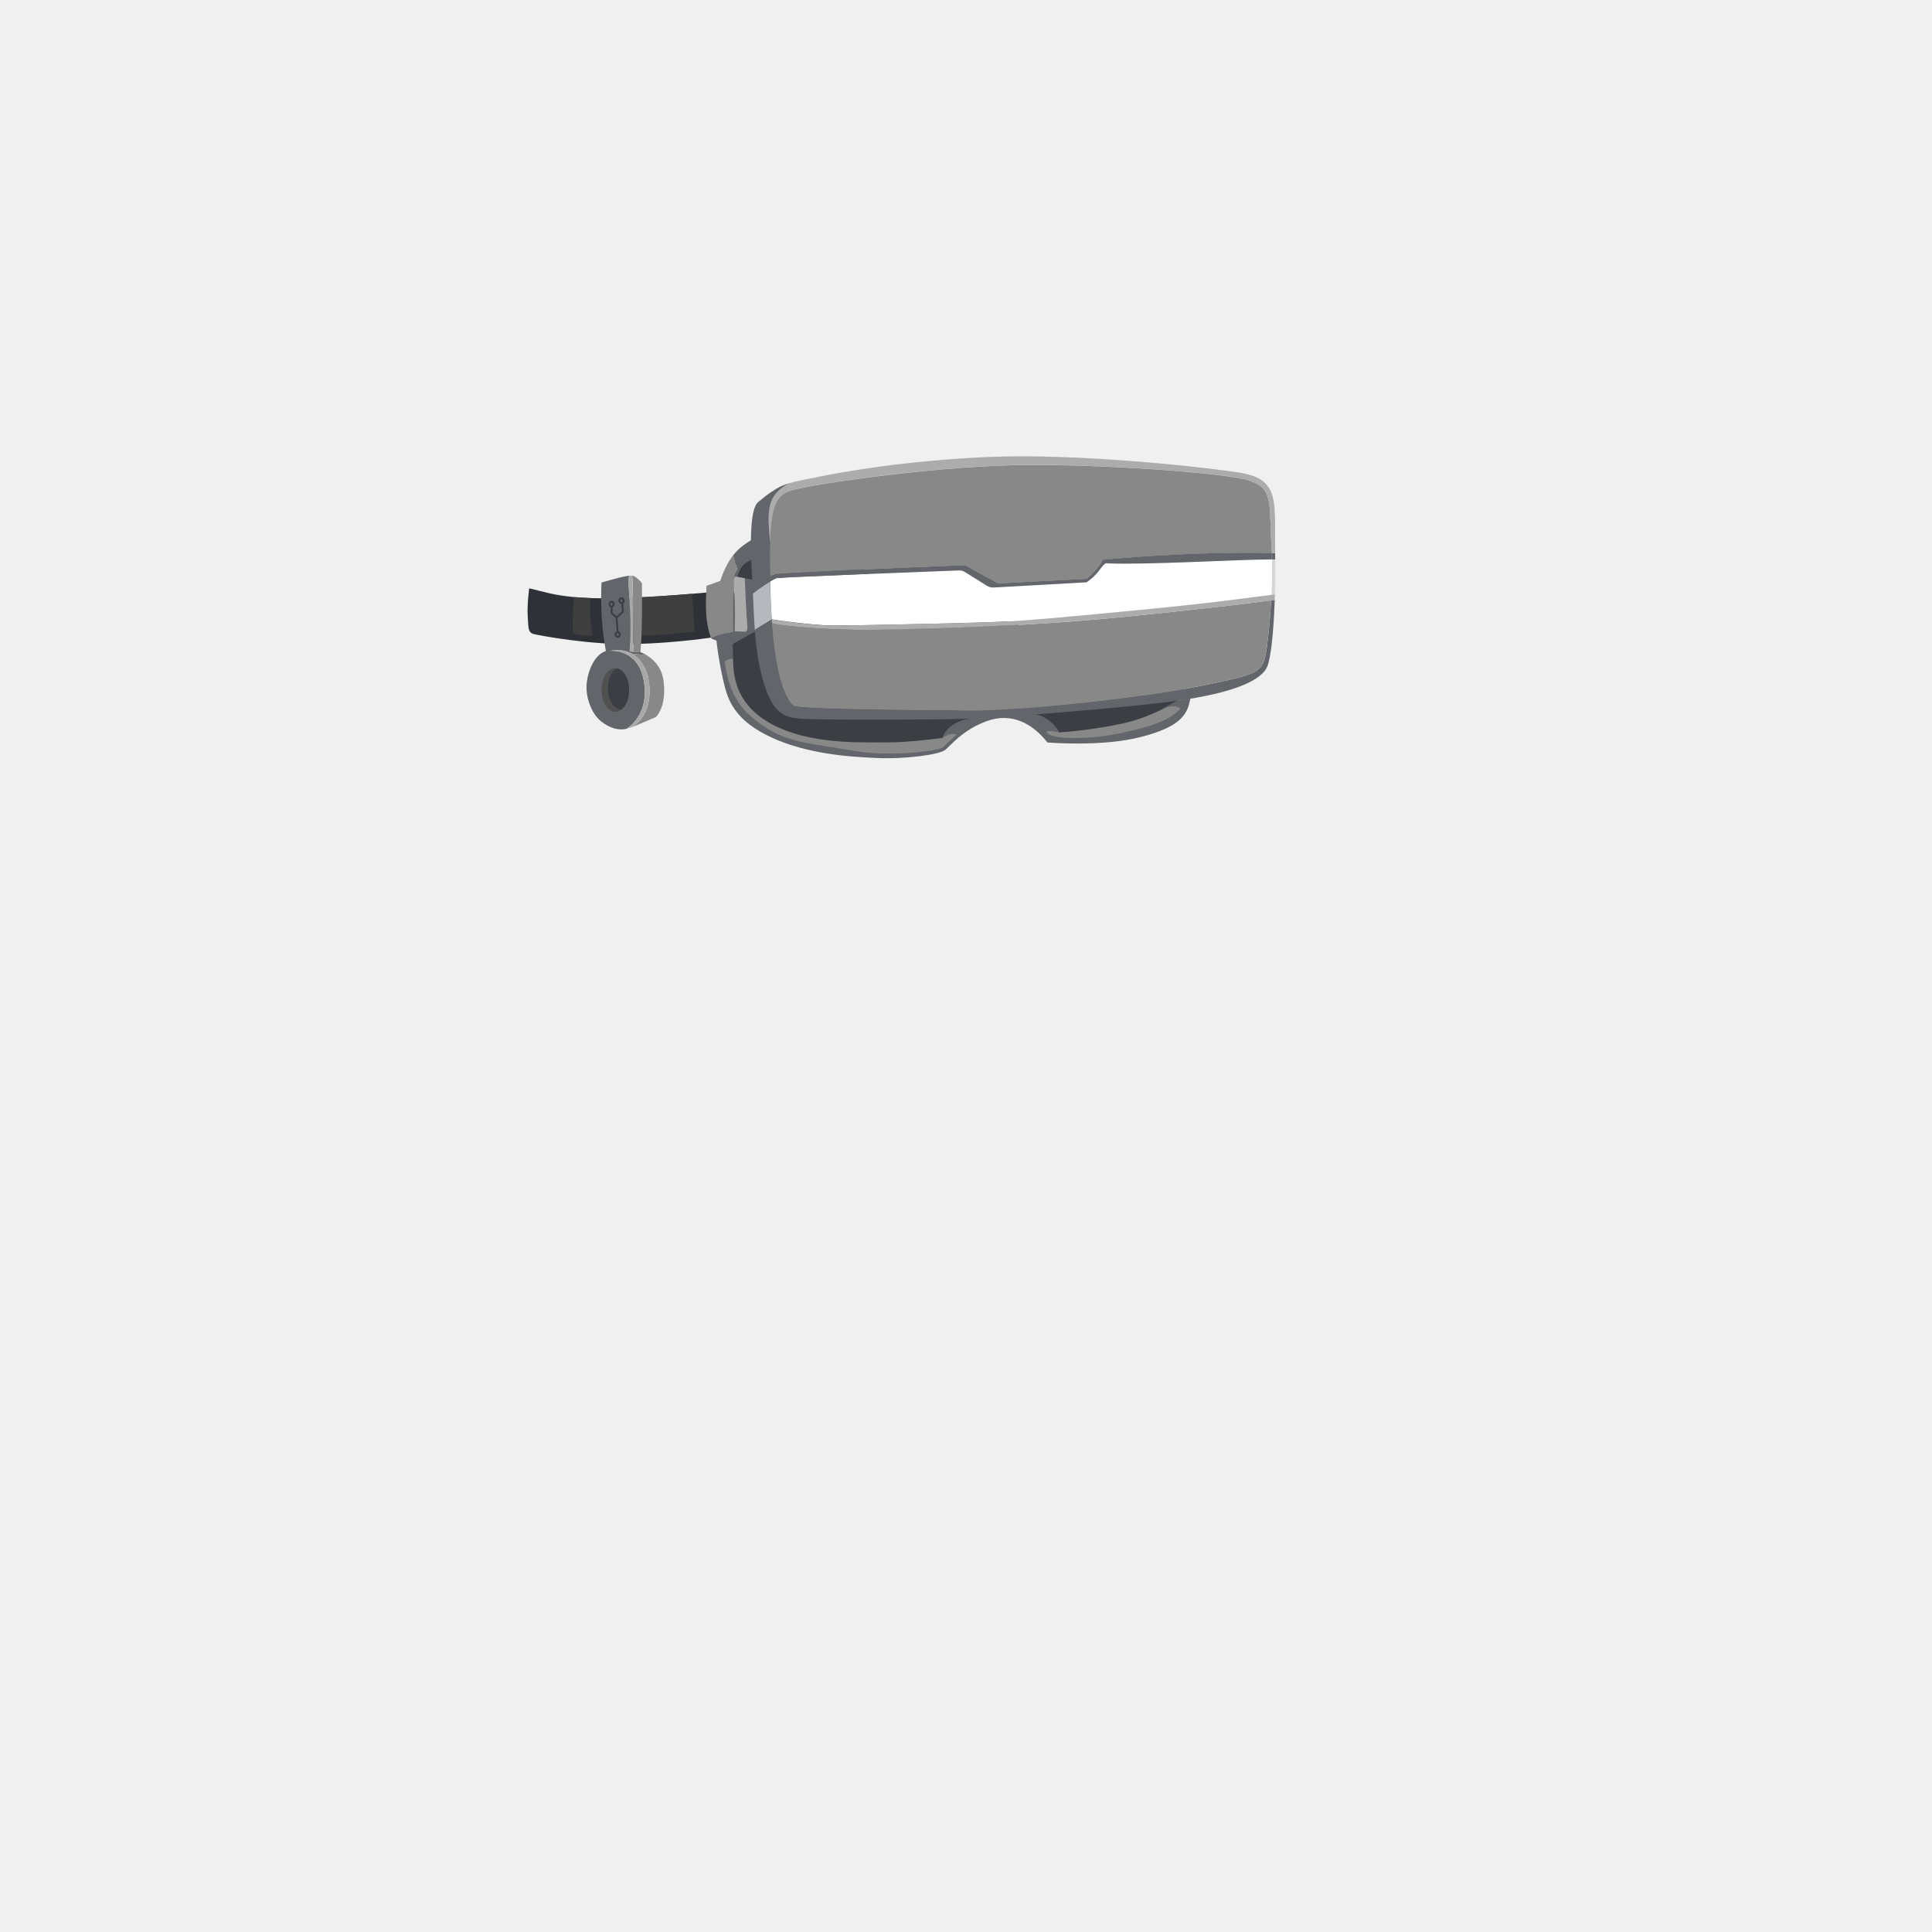
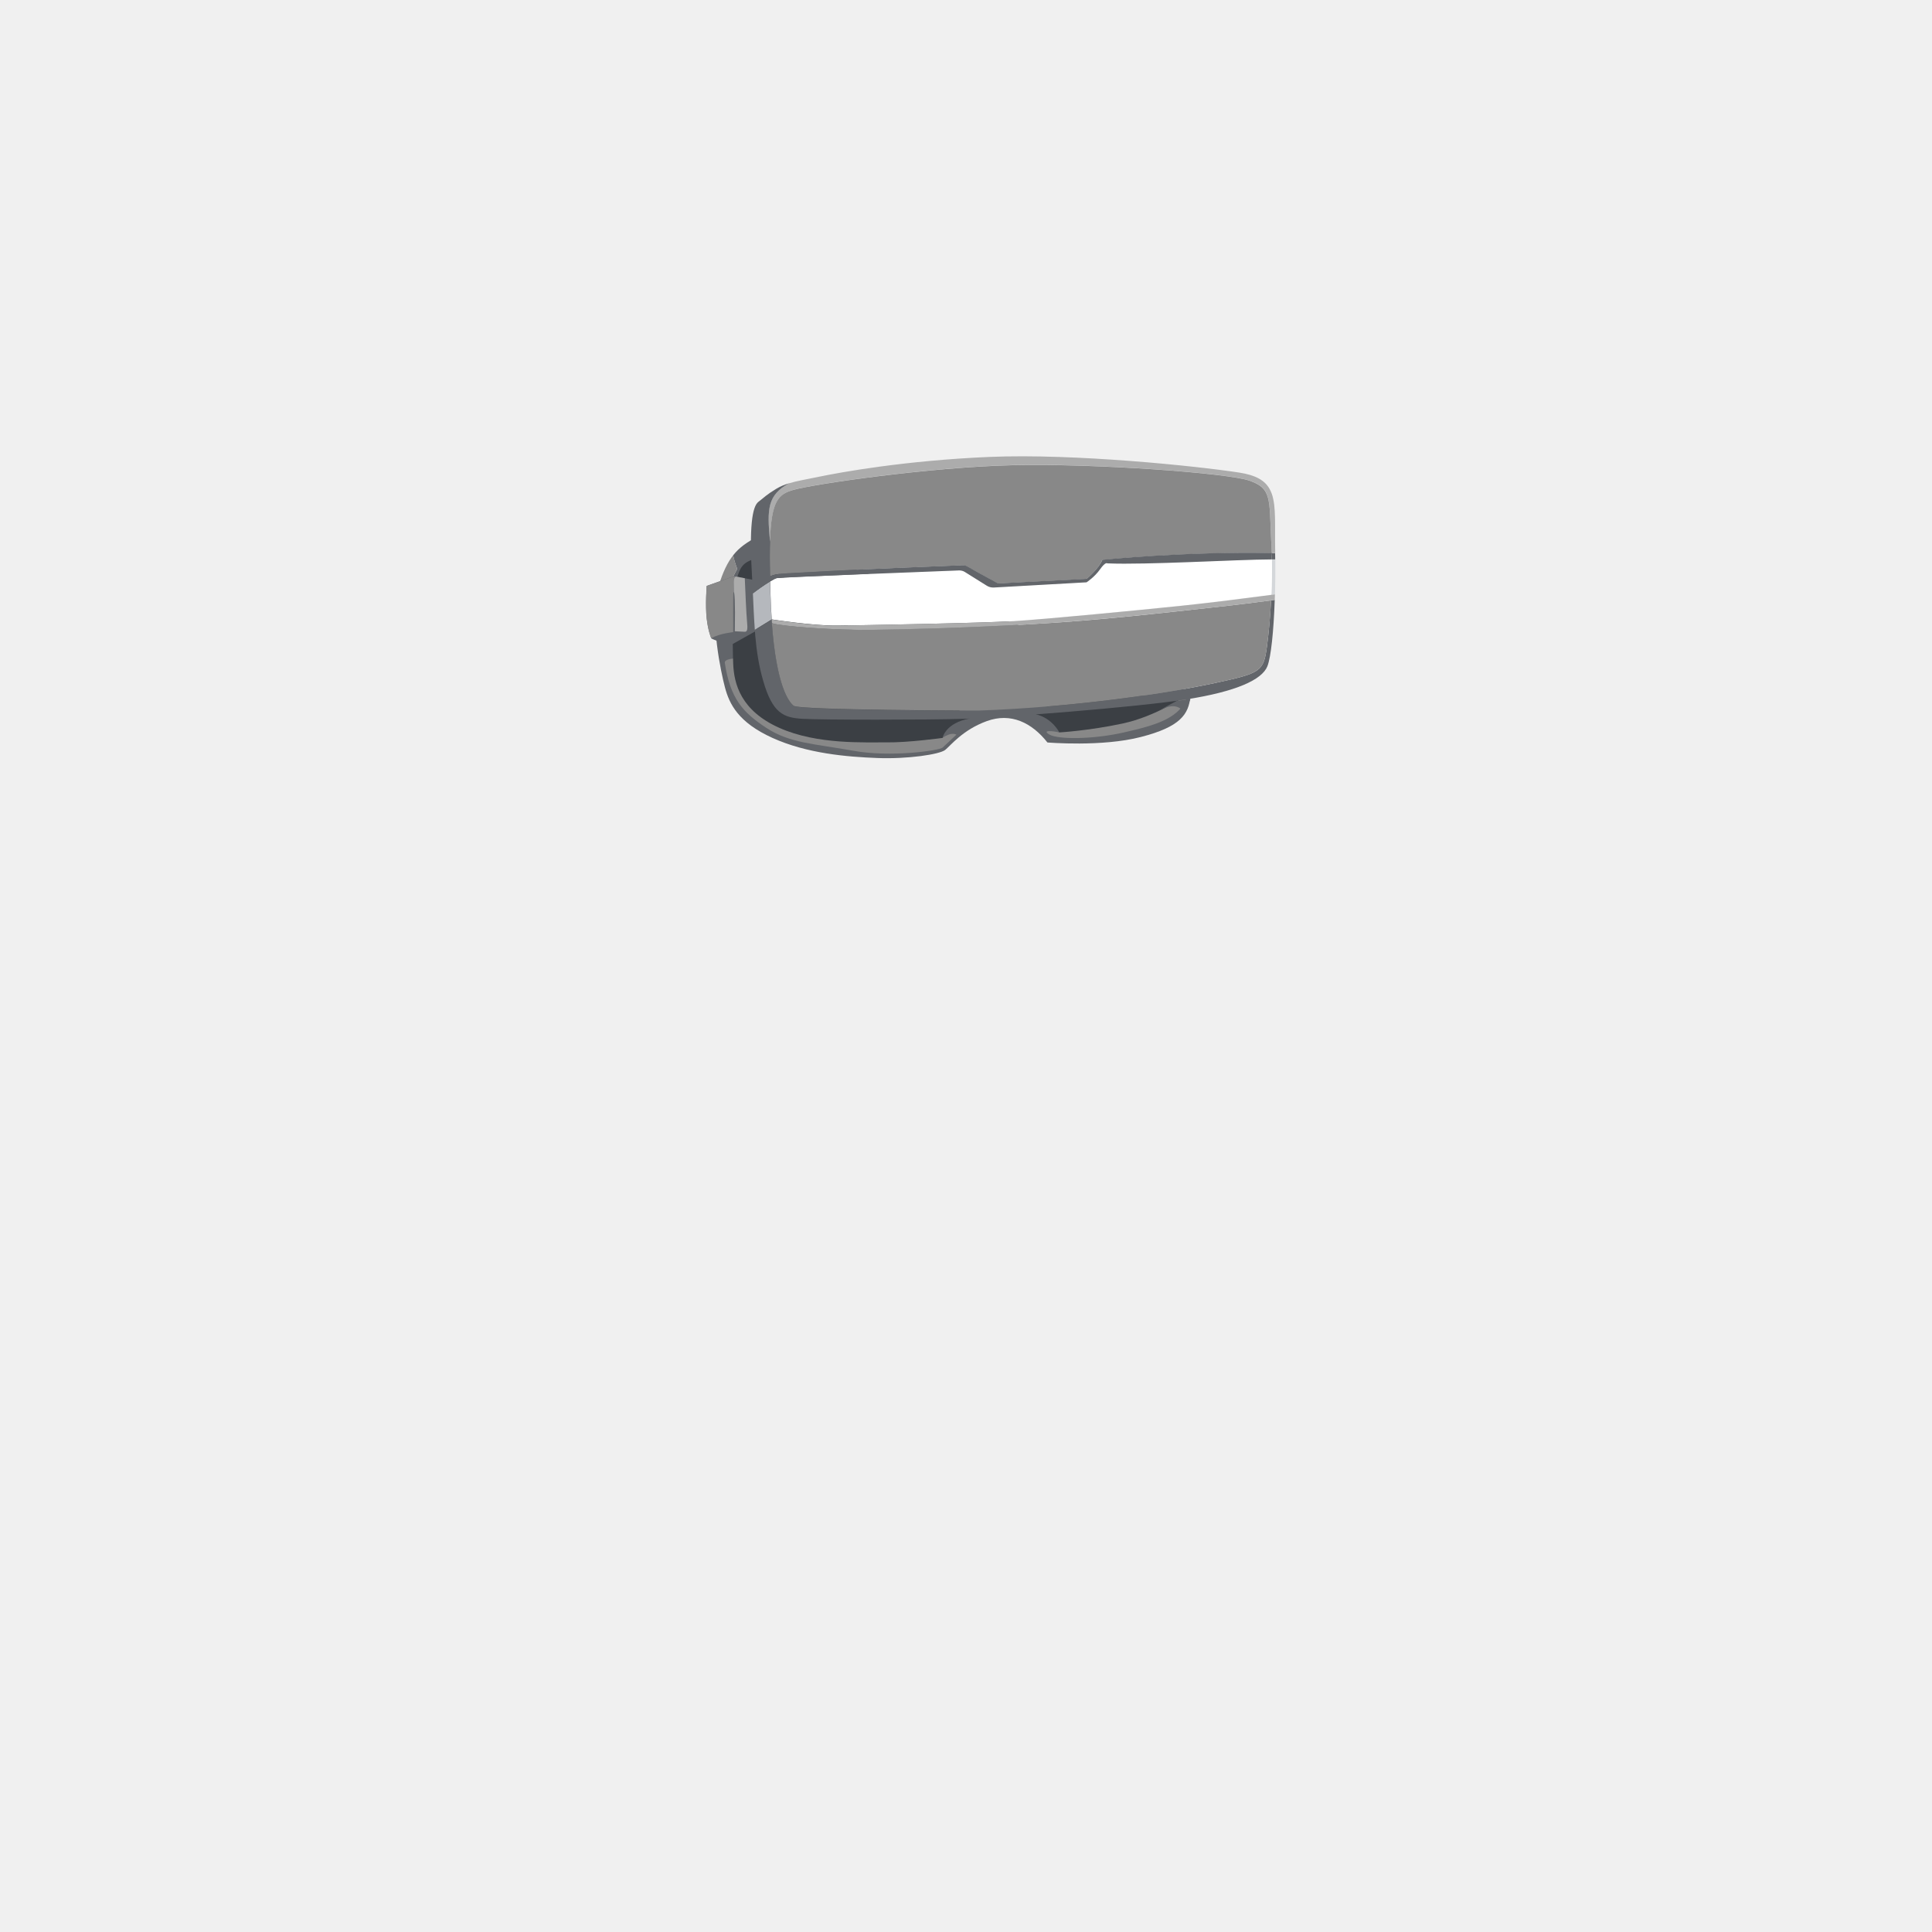
<svg xmlns="http://www.w3.org/2000/svg" version="1.1" id="_x30_3_x5F_Eyewear_x5F_OculusRift" x="0px" y="0px" viewBox="0 0 2000 2000" enable-background="new 0 0 2000 2000" xml:space="preserve">
  <g>
    <g>
      <g>
-         <g>
-           <g>
-             <path fill="#2E3237" d="M740.5,659.4c0,0-38,6.1-83.3,7.3c-45.2,1.2-98-8.7-104.5-10.3s-5.6-7-6.4-18.5s1.5-28.9,1.5-28.9       c14.2,3.3,25.1,7.2,46.8,9.1c4.8,0.4,10.1,0.8,16.1,1c11.6,0.4,25.8,0.4,43.7-0.4c17-0.7,37.3-1.9,61.9-4       c6.3-0.5,12.9-1.1,19.8-1.7L740.5,659.4z" />
-           </g>
-           <path fill="#3E3F3E" d="M593.2,656c0,0,9.2,2.2,20.3,2.2c0,0-3.8-18.5-2.7-39.1c-6-0.2-11.3-0.5-16.1-1      C591.6,636.5,593.2,656,593.2,656z" />
-           <path fill="#3E3F3E" d="M719,653.8l-2.6-39.1c-24.6,2-44.9,3.3-61.8,4l2.5,39.5C678.5,658.6,719,653.8,719,653.8z" />
-           <g>
-             <path fill="#888888" d="M655.6,674.7l7.4,0.5c2.3-24.1,1.5-71.3,1.5-71.3s-0.8-1.8-4.3-4.7c-2.4-1.9-3.4-3.2-6.4-3.3       c1.2,1.5,1.3,6.5,1.3,10.7C655,611.7,655.5,667.3,655.6,674.7z" />
-             <path fill="#62656A" d="M666,702.5c5.6,26.3-5.1,44.1-17.6,52c-8,1.6-16-0.2-25.2-7c-11.5-8.6-16.7-26-16-38.3       s7.2-31.1,20-35.3c0,0-3.7-19.5-4.5-38.7s0-32.2,0-32.2s16.9-5,25.2-6.5c1.5-0.3,2.8-0.5,3.9-0.5c-1.3,1-0.9,3.1-1,6.6       c-0.1,4.2,1.6,25.2,1.8,40.3c0.2,14.6-0.7,30.3-0.7,31.4v0.1l1.4,0.1l2.4,0.2l7.4,0.5c0,0,2.7,0.9,6.4,3.1       c-4.2-0.5-9.6-1.1-15.1-1.5c-1.3-0.7-2.6-1.3-4-1.8c-5.3-2-11.6-2.5-19.1-1.2C631.2,673.7,659.2,670.8,666,702.5z" />
-             <path fill="#888888" d="M686.8,704.2c-2-14.2-11.1-22.1-17.4-25.9c-4.2-0.5-9.6-1.1-15.1-1.5c19.5,10.9,21.9,42.7,13.9,60.2       c-3.3,7.1-8.7,12.3-14.1,15.9c0.2-0.1,0.3-0.1,0.4-0.2c10.1-4.1,24.6-10.5,24.6-10.5C682.8,738.4,689.9,726.5,686.8,704.2z" />
-             <path fill="#A8A8A9" d="M668.2,736.9c8-17.5,5.6-49.3-13.9-60.2c-1.6-0.1-3.2-0.2-4.7-0.3l-1-1l1.7-0.6       c-5.3-2-11.6-2.5-19.1-1.2c0,0,28.1-2.9,34.8,28.8c5.6,26.3-5.1,44.1-17.6,52c1.9-0.4,3.8-1,5.7-1.7       C659.5,749.2,664.9,744,668.2,736.9z" />
-             <path fill="#A8A8A9" d="M655.6,674.7l-2.4-0.2l-1.4-0.1c0,0,0,0,0-0.1c0.1-1.1,0.9-16.8,0.7-31.4c-0.2-15.2-2-36.1-1.8-40.3       c0.1-3.6-0.2-5.6,1-6.6c0.8-0.1,1.4-0.1,2-0.1c1.2,1.5,1.3,6.5,1.3,10.8C655,611.7,655.5,667.3,655.6,674.7z" />
-             <path fill="#A8A8A9" d="M648.6,675.5l1,1c1.6,0.1,3.2,0.2,4.7,0.3c-1.3-0.7-2.6-1.3-4-1.8L648.6,675.5z" />
-           </g>
-           <g>
-             <path fill="#515151" d="M629,712.6c0-9.6,4-17.8,9.5-20.8c-0.5-0.1-1-0.1-1.5-0.1c-7.9,0-14.3,10.1-14.3,22.6       s6.4,22.6,14.3,22.6c2.2,0,4.3-0.8,6.2-2.3C635.3,734.6,629,724.8,629,712.6z" />
-             <path fill="#3B3F44" d="M651.3,714.3c0-11.7-5.6-21.3-12.8-22.5c-5.6,3-9.5,11.2-9.5,20.8c0,12.2,6.4,22,14.3,22       C648,731,651.3,723.3,651.3,714.3z" />
-           </g>
-           <path fill="#3B3F44" d="M646.6,621.8c0-1.9-1.5-3.4-3.2-3.4c-1.8,0-3.2,1.5-3.2,3.4c0,1.8,1.3,3.2,3,3.4l0.6,7      c0,0.3-0.1,0.7-0.4,0.9l-5.2,4.8l-3.9-3.5c-0.1-0.2-0.2-0.4-0.2-0.6c0-0.9-0.1-2.7,0-5.2c1.3-0.4,2.3-1.7,2.3-3.2      c0-1.9-1.5-3.4-3.2-3.4c-1.8,0-3.2,1.5-3.2,3.4c0,1.5,0.9,2.8,2.2,3.2c-0.1,2.5,0,4.4,0,5.3c0,0.7,0.3,1.3,0.7,1.8l4.4,4      l1.1,13.9c-1.3,0.5-2.2,1.7-2.2,3.2c0,1.9,1.4,3.4,3.2,3.4s3.2-1.5,3.2-3.4c0-1.5-1-2.8-2.3-3.2l-1.1-13.9l5.5-5      c0.8-0.6,1.2-1.6,1.1-2.6l-0.6-7.3C646,624.1,646.6,623,646.6,621.8z M633,626.8c-0.7,0-1.2-0.6-1.2-1.4c0-0.8,0.5-1.4,1.2-1.4      s1.2,0.6,1.2,1.4C634.2,626.1,633.6,626.8,633,626.8z M639.3,658.2c-0.7,0-1.2-0.6-1.2-1.4c0-0.8,0.5-1.4,1.2-1.4      s1.2,0.6,1.2,1.4C640.5,657.6,639.9,658.2,639.3,658.2z M643.3,623.2c-0.7,0-1.2-0.6-1.2-1.4s0.5-1.4,1.2-1.4s1.2,0.6,1.2,1.4      S644,623.2,643.3,623.2z" />
-         </g>
-         <g>
-           <g>
-             <path fill="#62656A" d="M783.5,555.8c-9.6,5.3-17.7,10.3-24.6,19.1c1.7,7.8,4.3,14.1,4.3,14.1s-3.3,5.2-5.7,11.7       c-1.5,4-9.1,7.8-14.7,10c-7.6,32.8,3.4,84.9,7.7,101c4.5,16.9,13.6,36.1,49.2,52.2s76.9,19.6,108.6,20.8s64.5-3.8,70.2-8.4       s18-20.7,43-29.8s46.6,1.6,62.8,22.1c0,0,56.4,4.8,96.8-5.7c40.4-10.4,49.6-23.2,51.2-42.4S783.5,555.8,783.5,555.8z" />
-             <path fill="#888888" d="M757.5,600.7c2.4-6.5,5.7-11.7,5.7-11.7s-2.5-6.3-4.3-14.1c-5.6,7.2-10.5,16.9-14.9,31.4       c-0.4,1.4-0.8,2.9-1.2,4.5C748.4,608.4,756,604.7,757.5,600.7z" />
-           </g>
-           <path fill="#888888" d="M1096.6,758.2c-7.4-1.7-18.6-2.6-10.1,2.3s44,5.2,77-2.3s59.9-14.9,66-39.2s-127.8,26-127.8,26      L1096.6,758.2z" />
-           <path fill="#888888" d="M750.3,686.1c-0.8-5.5,18.7-4.7,18.7-4.7L975.7,764c0,0,1.2-1.6,6.3-3.5s8.1,0,8.1,0      s-11.1,10.4-14.3,13.4s-53.7,10.4-92.9,3.2c-39.2-7.1-65.2-7.6-89.6-23.6C768.8,737.4,755.9,723.1,750.3,686.1z" />
-           <path fill="#3B3F44" d="M784.9,577.5c-15.2,4-18.5,8-22.6,23.2c-4.2,15.2-4.2,65.2-3.3,86.3c0.8,21.1,8,48.7,47.6,66.4      c39.6,17.8,89.4,14.8,111.5,15.1s57.6-4.6,57.6-4.6s2.7-15.4,28.3-20.2L784.9,577.5z" />
-         </g>
-         <path fill="#3B3F44" d="M1072.3,739.4c17.3,4.2,24.3,18.8,24.3,18.8s30.3-1.7,65.4-9.2s65.4-28.7,65.4-28.7l-125.7-1.3     L1072.3,739.4z" />
-         <g>
-           <path fill="#62656A" d="M783.5,652.6l-12.2,6.9l-15,8.4L751,667c-13.6-5.4-14.5-6-14.5-6s-0.1-0.1-0.2-0.4      c-0.7-1.7-3.4-8.8-4.7-20.6c-1.5-13.6,0-33.5,0-33.5l28.2-10l1.7,0.3l9.5,1.8l10.5,2L783.5,652.6z" />
-         </g>
-         <path fill="#888888" d="M759.1,614.6c0-1.1,0.3-1.9,0.5-1.7c-0.1-4.7-0.1-8.4-0.2-10.2c-0.1-2.9,0.7-4.7,2-5.8l-1.7-0.3l-28.2,10     c0,0-1.5,19.9,0,33.5c1.3,11.8,4,19,4.7,20.6c9.1-5.1,22.8-6.3,22.8-6.3S758.9,618.4,759.1,614.6z" />
-         <path fill="#ACACAC" d="M760.7,653.5c0,0,7.9,0.4,10.3,0.5c2.5,0.1,3.2-2.3,2.3-10.9c-0.7-6.9-1.9-34.2-2.3-44.5l-9.5-1.8     c-1.3,1.1-2.1,2.9-2,5.8c0,1.8,0.1,5.5,0.2,10.2C760.3,613.5,761.3,621.6,760.7,653.5z" />
+         <path fill="#62656A" d="M783.5,555.8c-9.6,5.3-17.7,10.3-24.6,19.1c1.7,7.8,4.3,14.1,4.3,14.1s-3.3,5.2-5.7,11.7     c-1.5,4-9.1,7.8-14.7,10c-7.6,32.8,3.4,84.9,7.7,101c4.5,16.9,13.6,36.1,49.2,52.2s76.9,19.6,108.6,20.8s64.5-3.8,70.2-8.4     s18-20.7,43-29.8s46.6,1.6,62.8,22.1c0,0,56.4,4.8,96.8-5.7c40.4-10.4,49.6-23.2,51.2-42.4S783.5,555.8,783.5,555.8z" />
+         <path fill="#888888" d="M757.5,600.7c2.4-6.5,5.7-11.7,5.7-11.7s-2.5-6.3-4.3-14.1c-5.6,7.2-10.5,16.9-14.9,31.4     c-0.4,1.4-0.8,2.9-1.2,4.5C748.4,608.4,756,604.7,757.5,600.7z" />
      </g>
-       <g>
-         <path fill="none" d="M1320,572.7c0.1,0,0.3,0,0.4,0l-0.4-0.8C1320,572.2,1320,572.5,1320,572.7z" />
-         <path fill="#B5B8BD" d="M798.8,641.3c-0.5-8.1-1-16.9-1.3-26.6c-0.1-4.5-0.2-8.7-0.3-12.8c-6,3.6-13.8,9.1-17.8,12.4     c0.6,13.3,1.1,25.7,2,37.7C791.8,645.6,798.8,641.3,798.8,641.3L798.8,641.3z" />
-         <path fill="#62656A" d="M1319.6,621c-1.1,32.4-3.9,59.3-7.6,68.7c-5.5,13.9-32,26.2-84.5,34.4s-191.2,18.8-229,20     s-148.8,1.2-168,0s-30.8-5.5-40.5-39.5c-4.5-15.5-6.7-30.4-8.1-45.9c-0.2-2.2-0.4-4.4-0.5-6.6c5.2-3.2,9.6-5.9,12.6-7.7     c3-1.9,4.8-3,4.8-3c0.1,1.3,0.2,2.5,0.3,3.8c4.9,65.9,17.6,81.3,22.5,85.5c5.5,4.7,191,5,191,5C1115,732,1210.8,717.2,1258,707     s50-11.8,53.5-37.5c1.7-12.8,3.3-29.3,4.3-48C1317.2,621.3,1318.4,621.1,1319.6,621z" />
-         <path fill="#62656A" d="M1316.5,572.7L1316.5,572.7L1316.5,572.7z" />
-         <path fill="#62656A" d="M1314.4,506.4l2.2,4.9C1315.9,509.6,1315.2,507.9,1314.4,506.4z" />
-         <path fill="#D4D7DA" d="M1316.6,579.1c0.2,12.8,0,25.1-0.5,36.7c1.3-0.2,2.6-0.3,3.8-0.5c0.3-11.6,0.4-23.9,0.3-36.2     C1319,579.1,1317.8,579.1,1316.6,579.1z" />
-         <path fill="#888888" d="M1066.5,646.2c-70.6,3.9-123.4,5.1-162.5,5.8c-39.1,0.6-96.4-3.8-105-6.9c4.9,65.9,17.6,81.3,22.5,85.5     c5.5,4.7,191,5,191,5C1115,732,1210.8,717.2,1258,707s50-11.8,53.5-37.5c1.7-12.8,3.4-29.3,4.3-48c-13.9,1.9-36.5,4.8-61.8,7.5     C1212.5,633.5,1137.1,642.4,1066.5,646.2z" />
-         <path fill="#FFFFFF" d="M1146.2,583.1c0,0-1.7-2-7.4,6.1s-14,13.5-14,13.5l-96,5.4c-2.6,0.1-5.1-0.5-7.3-1.9L998.8,592     c-1.7-1.1-3.8-1.6-5.8-1.6c-24.5,0.9-184.7,7.1-188.9,8c-1.3,0.3-3.8,1.6-6.8,3.4c0.1,4.1,0.2,8.4,0.3,12.8     c0.3,9.6,0.7,18.5,1.3,26.6c0.1,0,43.5,6.8,68.5,6.4c25-0.4,148.6-2.5,182.5-4.7s127.6-11.2,173.2-16     c29.9-3.1,69.4-8.2,93.1-11.3c0.5-11.6,0.7-23.9,0.5-36.7C1280.1,579.1,1187.2,584.8,1146.2,583.1z" />
-         <path fill="#ACACAC" d="M1320,572.7c-1.2,0-2.3,0-3.6-0.1c-0.1-4.5-0.2-9-0.5-13.5c-2-43.9,0.5-53.6-22.4-61.6     s-159.9-18-245.6-16S842.5,501,821.5,507c-15.6,4.5-22.8,11.1-24.3,51.9l-0.3,0.1c-3-32.5-2.4-46.4,19.8-58.7     c8-2.4,17.6-4,31.2-6.8c21.9-4.5,88.6-16.8,176.6-20.5s214.8,9.5,258.3,16.2c17.4,2.7,26.7,8.2,31.6,17.2l2.2,4.9     c4.7,13.5,2.9,33.3,3.5,60.7C1320,572.2,1320,572.5,1320,572.7z" />
-         <path fill="#888888" d="M1316.5,572.7c-91.4-1.8-175.5,7-175.5,7c-3.9,9.5-16.3,19.7-16.3,19.7L1033,604c0,0-9.7-5.2-22-12     s-10.7-6.8-16.7-6.7c-6,0.2-114.3,4.5-150.7,6.7c-31.5,1.9-39.8,1.2-46.6,4.8c-0.3-15.1-0.3-27.6,0.1-37.8     c1.5-40.8,8.7-47.5,24.3-51.9c21-6,140.8-23.5,226.5-25.5s222.8,8,245.6,16s20.4,17.8,22.4,61.6     C1316.2,563.7,1316.4,568.2,1316.5,572.7z" />
-         <path fill="#62656A" d="M1316.5,572.7L1316.5,572.7c0,2.1,0.1,4.3,0.1,6.4c1.2,0,2.4,0,3.5,0c0-2.1-0.1-4.2-0.1-6.3     C1318.9,572.7,1317.7,572.7,1316.5,572.7z" />
-         <path fill="#62656A" d="M1316.6,579.1c-36.5,0.1-129.4,5.8-170.4,4.1c0,0-1.7-2-7.4,6.1s-14,13.5-14,13.5l-96,5.4     c-2.6,0.1-5.1-0.5-7.3-1.9l-22.7-14.2c-1.7-1.1-3.8-1.6-5.8-1.6c-24.5,0.9-184.7,7.1-188.9,8c-1.3,0.3-3.8,1.6-6.8,3.4     c-6,3.6-13.8,9.1-17.8,12.4c-0.1-2.4-0.2-4.8-0.4-7.3c-0.1-2.7-0.3-5.4-0.5-8.1c-3.3-54.1,0.2-74.6,6.5-79.4s7.8-7,18.5-13.5     c4.1-2.5,8.3-4.2,13.2-5.7C794.6,512.6,794,526.5,797,559l0.3-0.1c-0.4,10.3-0.4,22.7-0.1,37.8c6.8-3.5,15.1-2.9,46.6-4.8     c36.3-2.2,144.7-6.5,150.7-6.7s4.3-0.2,16.7,6.7c12.3,6.8,22,12,22,12l91.7-4.7c0,0,12.3-10.2,16.3-19.7c0,0,84.1-8.8,175.5-7     C1316.5,574.8,1316.6,576.9,1316.6,579.1z" />
-         <path fill="#ACACAC" d="M1315.8,621.5c1.4-0.2,2.7-0.4,3.8-0.5c0.1-1.9,0.1-3.8,0.2-5.7c-1.2,0.2-2.5,0.3-3.8,0.5     C1316,617.7,1315.9,619.6,1315.8,621.5z" />
-         <path fill="#ACACAC" d="M1049.8,643c-33.9,2.1-157.5,4.2-182.5,4.7c-25,0.4-68.4-6.4-68.5-6.4c0.1,1.3,0.2,2.5,0.3,3.8     c8.5,3.2,65.8,7.6,105,6.9c39.1-0.6,91.9-1.9,162.5-5.8s146-12.8,187.5-17.2c25.3-2.7,47.9-5.7,61.8-7.5c0.1-1.9,0.2-3.8,0.3-5.7     c-23.6,3.1-63.1,8.2-93.1,11.3C1177.4,631.8,1083.6,640.9,1049.8,643z" />
-       </g>
+       <path fill="#888888" d="M1096.6,758.2c-7.4-1.7-18.6-2.6-10.1,2.3s44,5.2,77-2.3s59.9-14.9,66-39.2s-127.8,26-127.8,26    L1096.6,758.2z" />
+       <path fill="#888888" d="M750.3,686.1c-0.8-5.5,18.7-4.7,18.7-4.7L975.7,764c0,0,1.2-1.6,6.3-3.5s8.1,0,8.1,0s-11.1,10.4-14.3,13.4    s-53.7,10.4-92.9,3.2c-39.2-7.1-65.2-7.6-89.6-23.6C768.8,737.4,755.9,723.1,750.3,686.1z" />
+       <path fill="#3B3F44" d="M784.9,577.5c-15.2,4-18.5,8-22.6,23.2c-4.2,15.2-4.2,65.2-3.3,86.3c0.8,21.1,8,48.7,47.6,66.4    c39.6,17.8,89.4,14.8,111.5,15.1s57.6-4.6,57.6-4.6s2.7-15.4,28.3-20.2L784.9,577.5z" />
+     </g>
+     <path fill="#3B3F44" d="M1072.3,739.4c17.3,4.2,24.3,18.8,24.3,18.8s30.3-1.7,65.4-9.2s65.4-28.7,65.4-28.7l-125.7-1.3   L1072.3,739.4z" />
+     <g>
+       <path fill="#62656A" d="M783.5,652.6l-12.2,6.9l-15,8.4L751,667c-13.6-5.4-14.5-6-14.5-6s-0.1-0.1-0.2-0.4    c-0.7-1.7-3.4-8.8-4.7-20.6c-1.5-13.6,0-33.5,0-33.5l28.2-10l1.7,0.3l9.5,1.8l10.5,2L783.5,652.6z" />
+     </g>
+     <path fill="#888888" d="M759.1,614.6c0-1.1,0.3-1.9,0.5-1.7c-0.1-4.7-0.1-8.4-0.2-10.2c-0.1-2.9,0.7-4.7,2-5.8l-1.7-0.3l-28.2,10   c0,0-1.5,19.9,0,33.5c1.3,11.8,4,19,4.7,20.6c9.1-5.1,22.8-6.3,22.8-6.3S758.9,618.4,759.1,614.6z" />
+     <path fill="#ACACAC" d="M760.7,653.5c0,0,7.9,0.4,10.3,0.5c2.5,0.1,3.2-2.3,2.3-10.9c-0.7-6.9-1.9-34.2-2.3-44.5l-9.5-1.8   c-1.3,1.1-2.1,2.9-2,5.8c0,1.8,0.1,5.5,0.2,10.2C760.3,613.5,761.3,621.6,760.7,653.5z" />
+     <g>
+       <path fill="none" d="M1320,572.7c0.1,0,0.3,0,0.4,0l-0.4-0.8C1320,572.2,1320,572.5,1320,572.7z" />
+       <path fill="#B5B8BD" d="M798.8,641.3c-0.5-8.1-1-16.9-1.3-26.6c-0.1-4.5-0.2-8.7-0.3-12.8c-6,3.6-13.8,9.1-17.8,12.4    c0.6,13.3,1.1,25.7,2,37.7C791.8,645.6,798.8,641.3,798.8,641.3L798.8,641.3z" />
+       <path fill="#62656A" d="M1319.6,621c-1.1,32.4-3.9,59.3-7.6,68.7c-5.5,13.9-32,26.2-84.5,34.4s-191.2,18.8-229,20    s-148.8,1.2-168,0s-30.8-5.5-40.5-39.5c-4.5-15.5-6.7-30.4-8.1-45.9c-0.2-2.2-0.4-4.4-0.5-6.6c5.2-3.2,9.6-5.9,12.6-7.7    c3-1.9,4.8-3,4.8-3c0.1,1.3,0.2,2.5,0.3,3.8c4.9,65.9,17.6,81.3,22.5,85.5c5.5,4.7,191,5,191,5C1115,732,1210.8,717.2,1258,707    s50-11.8,53.5-37.5c1.7-12.8,3.3-29.3,4.3-48C1317.2,621.3,1318.4,621.1,1319.6,621z" />
+       <path fill="#62656A" d="M1316.5,572.7L1316.5,572.7L1316.5,572.7z" />
+       <path fill="#62656A" d="M1314.4,506.4l2.2,4.9C1315.9,509.6,1315.2,507.9,1314.4,506.4z" />
+       <path fill="#D4D7DA" d="M1316.6,579.1c0.2,12.8,0,25.1-0.5,36.7c1.3-0.2,2.6-0.3,3.8-0.5c0.3-11.6,0.4-23.9,0.3-36.2    C1319,579.1,1317.8,579.1,1316.6,579.1z" />
+       <path fill="#888888" d="M1066.5,646.2c-70.6,3.9-123.4,5.1-162.5,5.8c-39.1,0.6-96.4-3.8-105-6.9c4.9,65.9,17.6,81.3,22.5,85.5    c5.5,4.7,191,5,191,5C1115,732,1210.8,717.2,1258,707s50-11.8,53.5-37.5c1.7-12.8,3.4-29.3,4.3-48c-13.9,1.9-36.5,4.8-61.8,7.5    C1212.5,633.5,1137.1,642.4,1066.5,646.2z" />
+       <path fill="#FFFFFF" d="M1146.2,583.1c0,0-1.7-2-7.4,6.1s-14,13.5-14,13.5l-96,5.4c-2.6,0.1-5.1-0.5-7.3-1.9L998.8,592    c-1.7-1.1-3.8-1.6-5.8-1.6c-24.5,0.9-184.7,7.1-188.9,8c-1.3,0.3-3.8,1.6-6.8,3.4c0.1,4.1,0.2,8.4,0.3,12.8    c0.3,9.6,0.7,18.5,1.3,26.6c0.1,0,43.5,6.8,68.5,6.4c25-0.4,148.6-2.5,182.5-4.7s127.6-11.2,173.2-16c29.9-3.1,69.4-8.2,93.1-11.3    c0.5-11.6,0.7-23.9,0.5-36.7C1280.1,579.1,1187.2,584.8,1146.2,583.1z" />
+       <path fill="#ACACAC" d="M1320,572.7c-1.2,0-2.3,0-3.6-0.1c-0.1-4.5-0.2-9-0.5-13.5c-2-43.9,0.5-53.6-22.4-61.6s-159.9-18-245.6-16    S842.5,501,821.5,507c-15.6,4.5-22.8,11.1-24.3,51.9l-0.3,0.1c-3-32.5-2.4-46.4,19.8-58.7c8-2.4,17.6-4,31.2-6.8    c21.9-4.5,88.6-16.8,176.6-20.5s214.8,9.5,258.3,16.2c17.4,2.7,26.7,8.2,31.6,17.2l2.2,4.9c4.7,13.5,2.9,33.3,3.5,60.7    C1320,572.2,1320,572.5,1320,572.7z" />
+       <path fill="#888888" d="M1316.5,572.7c-91.4-1.8-175.5,7-175.5,7c-3.9,9.5-16.3,19.7-16.3,19.7L1033,604c0,0-9.7-5.2-22-12    s-10.7-6.8-16.7-6.7c-6,0.2-114.3,4.5-150.7,6.7c-31.5,1.9-39.8,1.2-46.6,4.8c-0.3-15.1-0.3-27.6,0.1-37.8    c1.5-40.8,8.7-47.5,24.3-51.9c21-6,140.8-23.5,226.5-25.5s222.8,8,245.6,16s20.4,17.8,22.4,61.6    C1316.2,563.7,1316.4,568.2,1316.5,572.7z" />
+       <path fill="#62656A" d="M1316.5,572.7L1316.5,572.7c0,2.1,0.1,4.3,0.1,6.4c1.2,0,2.4,0,3.5,0c0-2.1-0.1-4.2-0.1-6.3    C1318.9,572.7,1317.7,572.7,1316.5,572.7z" />
+       <path fill="#62656A" d="M1316.6,579.1c-36.5,0.1-129.4,5.8-170.4,4.1c0,0-1.7-2-7.4,6.1s-14,13.5-14,13.5l-96,5.4    c-2.6,0.1-5.1-0.5-7.3-1.9l-22.7-14.2c-1.7-1.1-3.8-1.6-5.8-1.6c-24.5,0.9-184.7,7.1-188.9,8c-1.3,0.3-3.8,1.6-6.8,3.4    c-6,3.6-13.8,9.1-17.8,12.4c-0.1-2.4-0.2-4.8-0.4-7.3c-0.1-2.7-0.3-5.4-0.5-8.1c-3.3-54.1,0.2-74.6,6.5-79.4s7.8-7,18.5-13.5    c4.1-2.5,8.3-4.2,13.2-5.7C794.6,512.6,794,526.5,797,559l0.3-0.1c-0.4,10.3-0.4,22.7-0.1,37.8c6.8-3.5,15.1-2.9,46.6-4.8    c36.3-2.2,144.7-6.5,150.7-6.7s4.3-0.2,16.7,6.7c12.3,6.8,22,12,22,12l91.7-4.7c0,0,12.3-10.2,16.3-19.7c0,0,84.1-8.8,175.5-7    C1316.5,574.8,1316.6,576.9,1316.6,579.1z" />
+       <path fill="#ACACAC" d="M1315.8,621.5c1.4-0.2,2.7-0.4,3.8-0.5c0.1-1.9,0.1-3.8,0.2-5.7c-1.2,0.2-2.5,0.3-3.8,0.5    C1316,617.7,1315.9,619.6,1315.8,621.5z" />
+       <path fill="#ACACAC" d="M1049.8,643c-33.9,2.1-157.5,4.2-182.5,4.7c-25,0.4-68.4-6.4-68.5-6.4c0.1,1.3,0.2,2.5,0.3,3.8    c8.5,3.2,65.8,7.6,105,6.9c39.1-0.6,91.9-1.9,162.5-5.8s146-12.8,187.5-17.2c25.3-2.7,47.9-5.7,61.8-7.5c0.1-1.9,0.2-3.8,0.3-5.7    c-23.6,3.1-63.1,8.2-93.1,11.3C1177.4,631.8,1083.6,640.9,1049.8,643z" />
    </g>
    <path fill="#62656A" d="M1197,737c10.7-6,20-8.7,26.7-2l6.7-6.7l2-4.7l-14.3,2L1197,737z" />
  </g>
</svg>
